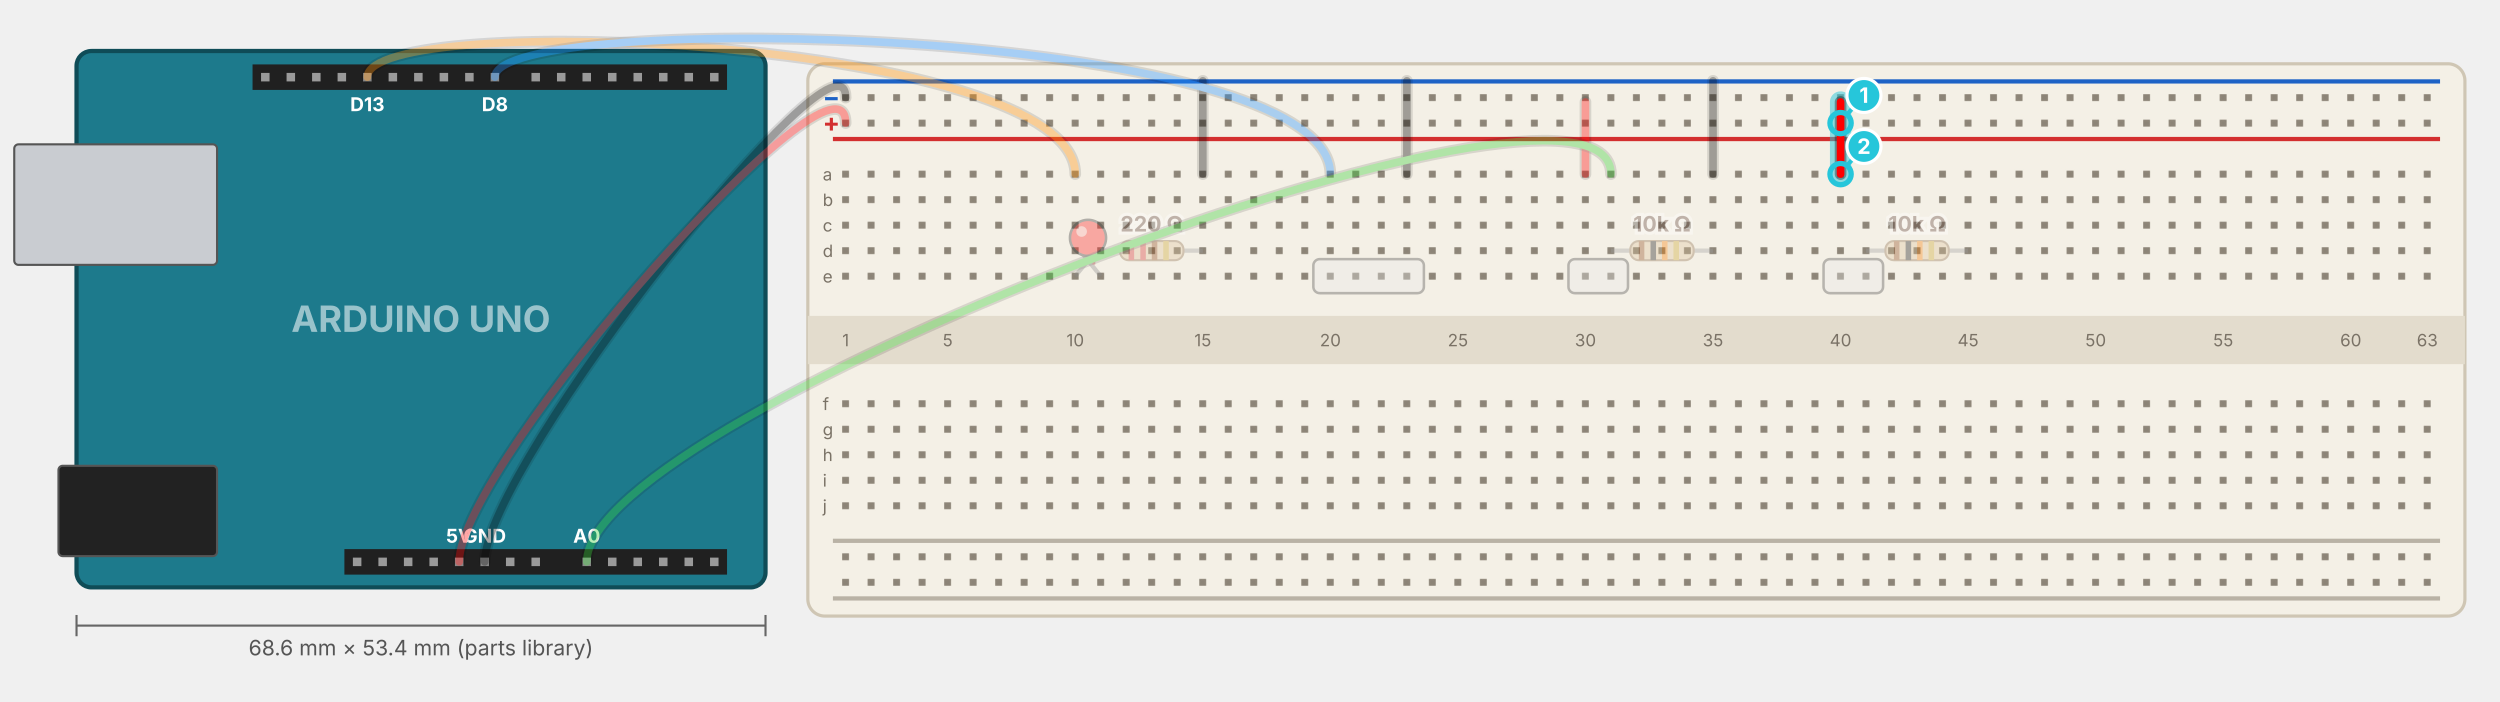
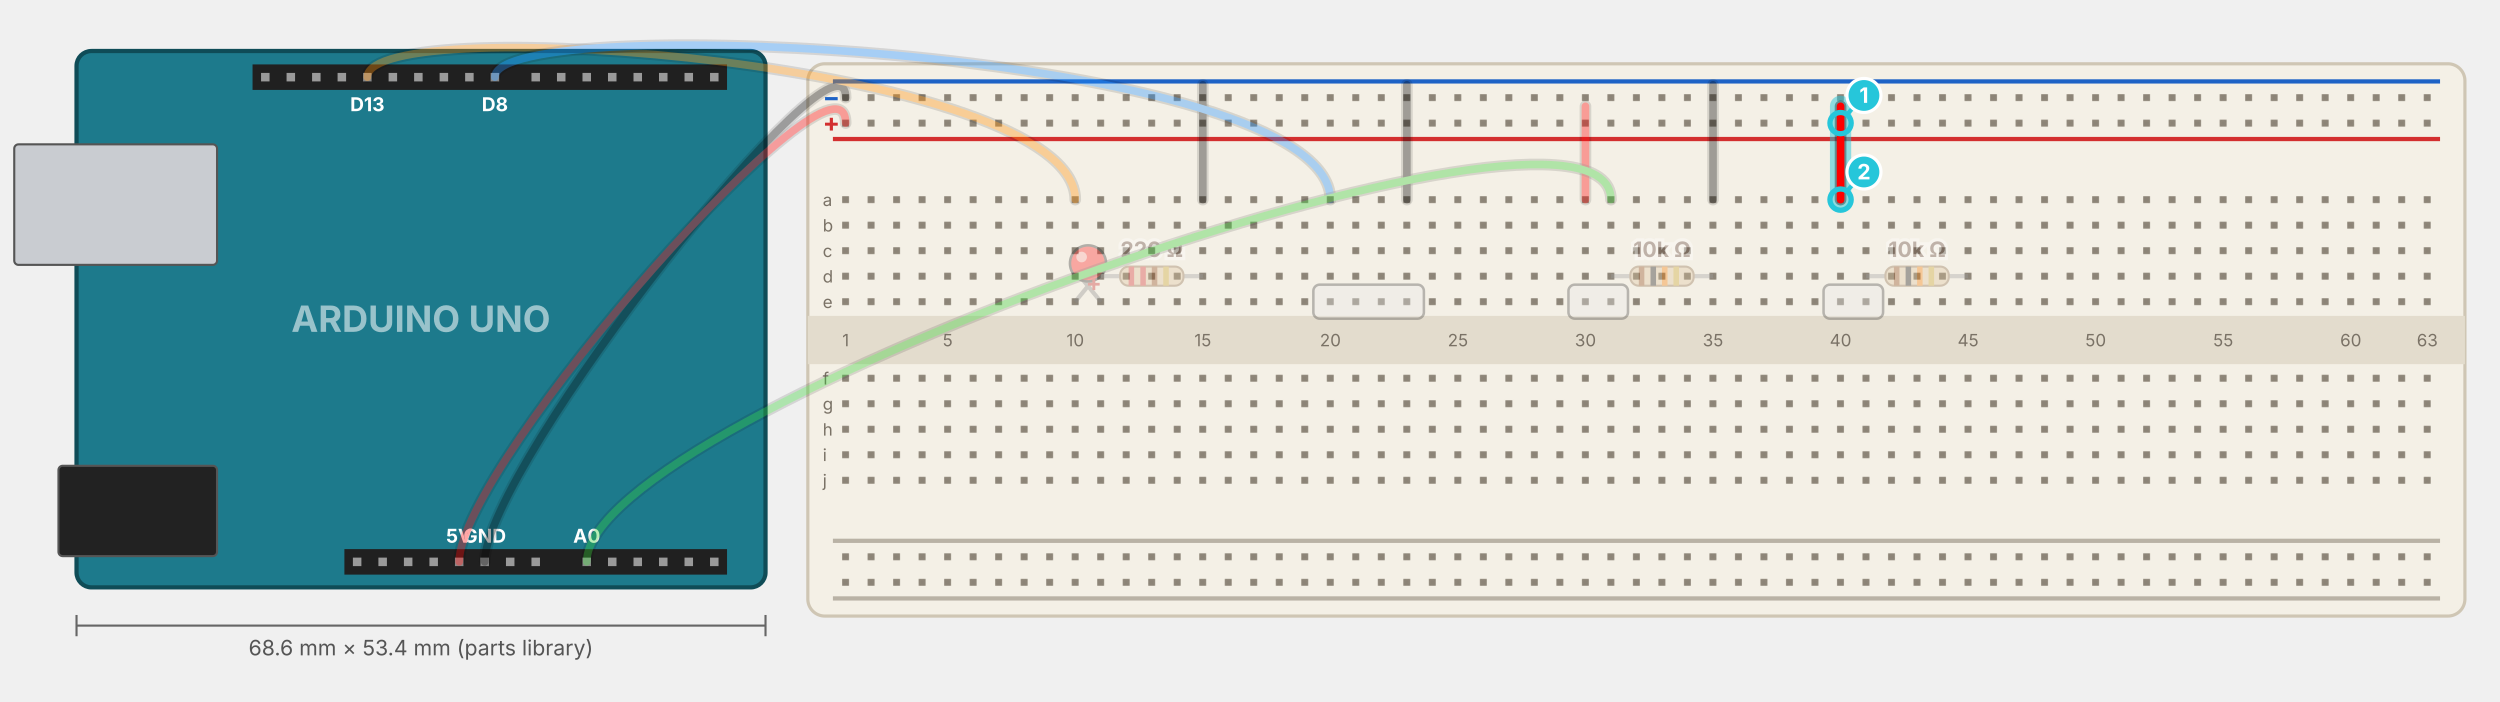
<svg xmlns="http://www.w3.org/2000/svg" viewBox="0 0 1176 330" font-family="system-ui,-apple-system,Segoe UI,sans-serif">
  <rect x="36" y="24" width="324.1" height="252.3" rx="7" fill="#1d7a8c" stroke="#0f4c57" stroke-width="2" />
  <rect x="6.7" y="67.9" width="95.4" height="56.7" rx="2" fill="#c9ccd1" stroke="#555" />
  <rect x="27.5" y="219.1" width="74.6" height="42.5" rx="2" fill="#222" stroke="#555" />
  <rect x="118.8" y="30.3" width="223.2" height="12.0" fill="#202020" />
  <rect x="162.0" y="258.3" width="180.0" height="12.0" fill="#202020" />
  <rect x="166.0" y="262.3" width="4" height="4" fill="#9a9a9a" />
  <rect x="178.0" y="262.3" width="4" height="4" fill="#9a9a9a" />
  <rect x="190.0" y="262.3" width="4" height="4" fill="#9a9a9a" />
  <rect x="202.0" y="262.3" width="4" height="4" fill="#9a9a9a" />
  <rect x="214.0" y="262.3" width="4" height="4" fill="#9a9a9a" />
  <rect x="226.0" y="262.3" width="4" height="4" fill="#9a9a9a" />
  <rect x="238.0" y="262.3" width="4" height="4" fill="#9a9a9a" />
  <rect x="250.0" y="262.3" width="4" height="4" fill="#9a9a9a" />
  <rect x="274.0" y="262.3" width="4" height="4" fill="#9a9a9a" />
  <rect x="286.0" y="262.3" width="4" height="4" fill="#9a9a9a" />
  <rect x="298.0" y="262.3" width="4" height="4" fill="#9a9a9a" />
  <rect x="310.0" y="262.3" width="4" height="4" fill="#9a9a9a" />
  <rect x="322.0" y="262.3" width="4" height="4" fill="#9a9a9a" />
  <rect x="334.0" y="262.3" width="4" height="4" fill="#9a9a9a" />
  <rect x="334.0" y="34.3" width="4" height="4" fill="#9a9a9a" />
  <rect x="322.0" y="34.3" width="4" height="4" fill="#9a9a9a" />
  <rect x="310.0" y="34.3" width="4" height="4" fill="#9a9a9a" />
  <rect x="298.0" y="34.3" width="4" height="4" fill="#9a9a9a" />
  <rect x="286.0" y="34.3" width="4" height="4" fill="#9a9a9a" />
  <rect x="274.0" y="34.3" width="4" height="4" fill="#9a9a9a" />
  <rect x="262.0" y="34.3" width="4" height="4" fill="#9a9a9a" />
  <rect x="250.0" y="34.3" width="4" height="4" fill="#9a9a9a" />
  <rect x="230.8" y="34.3" width="4" height="4" fill="#9a9a9a" />
  <rect x="218.8" y="34.3" width="4" height="4" fill="#9a9a9a" />
  <rect x="206.8" y="34.3" width="4" height="4" fill="#9a9a9a" />
  <rect x="194.8" y="34.3" width="4" height="4" fill="#9a9a9a" />
  <rect x="182.8" y="34.3" width="4" height="4" fill="#9a9a9a" />
  <rect x="170.8" y="34.3" width="4" height="4" fill="#9a9a9a" />
  <rect x="158.8" y="34.3" width="4" height="4" fill="#9a9a9a" />
  <rect x="146.8" y="34.3" width="4" height="4" fill="#9a9a9a" />
  <rect x="134.8" y="34.3" width="4" height="4" fill="#9a9a9a" />
  <rect x="122.8" y="34.3" width="4" height="4" fill="#9a9a9a" />
  <text x="198.0" y="156.1" text-anchor="middle" font-size="17" font-weight="700" fill="#ffffff" opacity=".55">ARDUINO UNO</text>
  <text x="216.0" y="255.3" text-anchor="middle" font-size="9" font-weight="700" fill="#fff">5V</text>
  <text x="276.0" y="255.3" text-anchor="middle" font-size="9" font-weight="700" fill="#fff">A0</text>
  <text x="172.8" y="52.3" text-anchor="middle" font-size="9" font-weight="700" fill="#fff">D13</text>
  <text x="232.8" y="52.3" text-anchor="middle" font-size="9" font-weight="700" fill="#fff">D8</text>
  <text x="228.0" y="255.3" text-anchor="middle" font-size="9" font-weight="700" fill="#fff">GND</text>
  <path d="M36 289.283v10M360.1 289.283v10M36 294.283H360.1" stroke="#666" fill="none" />
  <text x="198.0" y="308.283" text-anchor="middle" font-size="10" fill="#555">68.6 mm × 53.4 mm (parts library)</text>
  <rect x="380" y="30" width="779.5" height="259.8" rx="8" fill="#f4f0e6" stroke="#cfc6b4" stroke-width="1.5" />
  <rect x="380" y="148.6" width="779.5" height="22.7" fill="#e3dccd" />
-   <pattern id="holes" x="391.76" y="75.92" width="12" height="12" patternUnits="userSpaceOnUse">
+   <pattern id="holes" x="391.76" y="87.92" width="12" height="12" patternUnits="userSpaceOnUse">
    <rect x="4.4" y="4.4" width="3.2" height="3.2" fill="#8c8477" />
  </pattern>
-   <rect x="391.8" y="75.9" width="756" height="60" fill="url(#holes)" />
-   <rect x="391.8" y="183.9" width="756" height="60" fill="url(#holes)" />
+   <rect x="391.8" y="87.9" width="756" height="60" fill="url(#holes)" />
+   <rect x="391.8" y="171.9" width="756" height="60" fill="url(#holes)" />
  <rect x="391.8" y="51.9" width="756" height="12" fill="url(#holes)" />
  <line x1="391.8" y1="65.4" x2="1147.8" y2="65.4" stroke="#d32f2f" stroke-width="2" />
  <text x="387" y="61.9" font-size="12" font-weight="700" fill="#d32f2f">+</text>
  <rect x="391.8" y="39.9" width="756" height="12" fill="url(#holes)" />
  <line x1="391.8" y1="38.3" x2="1147.8" y2="38.3" stroke="#1e63c6" stroke-width="2" />
  <text x="387" y="49.9" font-size="12" font-weight="700" fill="#1e63c6">−</text>
  <rect x="391.8" y="256.0" width="756" height="12" fill="url(#holes)" />
  <line x1="391.8" y1="254.4" x2="1147.8" y2="254.4" stroke="#b9b2a5" stroke-width="2" />
  <rect x="391.8" y="268.0" width="756" height="12" fill="url(#holes)" />
  <line x1="391.8" y1="281.5" x2="1147.8" y2="281.5" stroke="#b9b2a5" stroke-width="2" />
  <text x="397.8" y="162.9" text-anchor="middle" font-size="8" fill="#7a7266">1</text>
  <text x="445.8" y="162.9" text-anchor="middle" font-size="8" fill="#7a7266">5</text>
  <text x="505.8" y="162.9" text-anchor="middle" font-size="8" fill="#7a7266">10</text>
  <text x="565.8" y="162.9" text-anchor="middle" font-size="8" fill="#7a7266">15</text>
  <text x="625.8" y="162.9" text-anchor="middle" font-size="8" fill="#7a7266">20</text>
  <text x="685.8" y="162.9" text-anchor="middle" font-size="8" fill="#7a7266">25</text>
  <text x="745.8" y="162.9" text-anchor="middle" font-size="8" fill="#7a7266">30</text>
  <text x="805.8" y="162.9" text-anchor="middle" font-size="8" fill="#7a7266">35</text>
  <text x="865.8" y="162.9" text-anchor="middle" font-size="8" fill="#7a7266">40</text>
  <text x="925.8" y="162.9" text-anchor="middle" font-size="8" fill="#7a7266">45</text>
  <text x="985.8" y="162.9" text-anchor="middle" font-size="8" fill="#7a7266">50</text>
  <text x="1045.8" y="162.9" text-anchor="middle" font-size="8" fill="#7a7266">55</text>
  <text x="1105.8" y="162.9" text-anchor="middle" font-size="8" fill="#7a7266">60</text>
  <text x="1141.8" y="162.9" text-anchor="middle" font-size="8" fill="#7a7266">63</text>
-   <text x="387" y="84.9" font-size="8" fill="#7a7266">a</text>
-   <text x="387" y="96.9" font-size="8" fill="#7a7266">b</text>
-   <text x="387" y="108.9" font-size="8" fill="#7a7266">c</text>
-   <text x="387" y="120.9" font-size="8" fill="#7a7266">d</text>
-   <text x="387" y="132.9" font-size="8" fill="#7a7266">e</text>
-   <text x="387" y="192.9" font-size="8" fill="#7a7266">f</text>
-   <text x="387" y="204.9" font-size="8" fill="#7a7266">g</text>
-   <text x="387" y="216.9" font-size="8" fill="#7a7266">h</text>
-   <text x="387" y="228.9" font-size="8" fill="#7a7266">i</text>
-   <text x="387" y="240.9" font-size="8" fill="#7a7266">j</text>
+   <text x="387" y="96.9" font-size="8" fill="#7a7266">a</text>
+   <text x="387" y="108.9" font-size="8" fill="#7a7266">b</text>
+   <text x="387" y="120.9" font-size="8" fill="#7a7266">c</text>
+   <text x="387" y="132.9" font-size="8" fill="#7a7266">d</text>
+   <text x="387" y="144.9" font-size="8" fill="#7a7266">e</text>
+   <text x="387" y="180.9" font-size="8" fill="#7a7266">f</text>
+   <text x="387" y="192.9" font-size="8" fill="#7a7266">g</text>
+   <text x="387" y="204.9" font-size="8" fill="#7a7266">h</text>
+   <text x="387" y="216.9" font-size="8" fill="#7a7266">i</text>
+   <text x="387" y="228.9" font-size="8" fill="#7a7266">j</text>
  <g class="ps-old" opacity=".35">
-     <path d="M505.8 129.9L514.8 118.9M517.8 129.9L508.8 118.9" stroke="#8a8a8a" stroke-width="2" fill="none" />
-     <circle cx="511.8" cy="111.9" r="8.5" fill="#FF2020" stroke="#333" stroke-width="1.2" />
-     <circle cx="508.8" cy="108.9" r="2.5" fill="#fff" opacity=".6" />
-     <text x="510.8" y="124.9" font-size="11" font-weight="700" fill="#c62828">+</text>
-     <line x1="517.8" y1="117.9" x2="565.8" y2="117.9" stroke="#9e9e9e" stroke-width="2" />
-     <g transform="translate(541.8 117.9) rotate(0.0)">
+     <path d="M505.8 141.9L514.8 130.9M517.8 141.9L508.8 130.9" stroke="#8a8a8a" stroke-width="2" fill="none" />
+     <circle cx="511.8" cy="123.9" r="8.5" fill="#FF2020" stroke="#333" stroke-width="1.2" />
+     <circle cx="508.8" cy="120.9" r="2.5" fill="#fff" opacity=".6" />
+     <text x="510.8" y="136.9" font-size="11" font-weight="700" fill="#c62828">+</text>
+     <line x1="517.8" y1="129.9" x2="565.8" y2="129.9" stroke="#9e9e9e" stroke-width="2" />
+     <g transform="translate(541.8 129.9) rotate(0.0)">
      <rect x="-14.9" y="-4.5" width="29.8" height="9" rx="4" fill="#dcc29a" stroke="#8d6e4a" />
      <rect x="-10.9" y="-4.5" width="2.6" height="9" fill="#d32f2f" />
      <rect x="-5.4" y="-4.5" width="2.6" height="9" fill="#d32f2f" />
      <rect x="0.0" y="-4.5" width="2.6" height="9" fill="#8b4513" />
      <rect x="5.4" y="-4.5" width="2.6" height="9" fill="#c9a227" />
    </g>
-     <text x="541.8" y="108.9" text-anchor="middle" font-size="10" font-weight="700" fill="#5d4037" paint-order="stroke" stroke="#fff" stroke-width="3">220 Ω</text>
-     <rect x="617.8" y="121.9" width="52.0" height="16.0" rx="3" fill="#e9e9e9" stroke="#444" stroke-width="1.2" />
-     <rect x="737.8" y="121.9" width="28.0" height="16.0" rx="3" fill="#e9e9e9" stroke="#444" stroke-width="1.2" />
-     <line x1="757.8" y1="117.9" x2="805.8" y2="117.9" stroke="#9e9e9e" stroke-width="2" />
-     <g transform="translate(781.8 117.9) rotate(0.0)">
+     <text x="541.8" y="120.9" text-anchor="middle" font-size="10" font-weight="700" fill="#5d4037" paint-order="stroke" stroke="#fff" stroke-width="3">220 Ω</text>
+     <rect x="617.8" y="133.9" width="52.0" height="16.0" rx="3" fill="#e9e9e9" stroke="#444" stroke-width="1.2" />
+     <rect x="737.8" y="133.9" width="28.0" height="16.0" rx="3" fill="#e9e9e9" stroke="#444" stroke-width="1.2" />
+     <line x1="757.8" y1="129.9" x2="805.8" y2="129.9" stroke="#9e9e9e" stroke-width="2" />
+     <g transform="translate(781.8 129.9) rotate(0.0)">
      <rect x="-14.9" y="-4.5" width="29.8" height="9" rx="4" fill="#dcc29a" stroke="#8d6e4a" />
      <rect x="-10.9" y="-4.5" width="2.6" height="9" fill="#8b4513" />
      <rect x="-5.4" y="-4.5" width="2.6" height="9" fill="#111" />
      <rect x="0.0" y="-4.5" width="2.6" height="9" fill="#f57c00" />
      <rect x="5.4" y="-4.5" width="2.6" height="9" fill="#c9a227" />
    </g>
-     <text x="781.8" y="108.9" text-anchor="middle" font-size="10" font-weight="700" fill="#5d4037" paint-order="stroke" stroke="#fff" stroke-width="3">10k Ω</text>
-     <rect x="857.8" y="121.9" width="28.0" height="16.0" rx="3" fill="#e9e9e9" stroke="#444" stroke-width="1.2" />
-     <line x1="877.8" y1="117.9" x2="925.8" y2="117.9" stroke="#9e9e9e" stroke-width="2" />
-     <g transform="translate(901.8 117.9) rotate(0.0)">
+     <text x="781.8" y="120.9" text-anchor="middle" font-size="10" font-weight="700" fill="#5d4037" paint-order="stroke" stroke="#fff" stroke-width="3">10k Ω</text>
+     <rect x="857.8" y="133.9" width="28.0" height="16.0" rx="3" fill="#e9e9e9" stroke="#444" stroke-width="1.2" />
+     <line x1="877.8" y1="129.9" x2="925.8" y2="129.9" stroke="#9e9e9e" stroke-width="2" />
+     <g transform="translate(901.8 129.9) rotate(0.0)">
      <rect x="-14.9" y="-4.5" width="29.8" height="9" rx="4" fill="#dcc29a" stroke="#8d6e4a" />
      <rect x="-10.9" y="-4.5" width="2.6" height="9" fill="#8b4513" />
      <rect x="-5.4" y="-4.5" width="2.6" height="9" fill="#111" />
      <rect x="0.0" y="-4.5" width="2.6" height="9" fill="#f57c00" />
      <rect x="5.4" y="-4.5" width="2.6" height="9" fill="#c9a227" />
    </g>
-     <text x="901.8" y="108.9" text-anchor="middle" font-size="10" font-weight="700" fill="#5d4037" paint-order="stroke" stroke="#fff" stroke-width="3">10k Ω</text>
+     <text x="901.8" y="120.9" text-anchor="middle" font-size="10" font-weight="700" fill="#5d4037" paint-order="stroke" stroke="#fff" stroke-width="3">10k Ω</text>
    <path d="M228.0 264.3C228.0 219.9 397.8 4.0 397.8 45.9" stroke="#0005" stroke-width="5.5" fill="none" stroke-linecap="round" />
    <path d="M228.0 264.3C228.0 219.9 397.8 4.0 397.8 45.9" stroke="#000000" stroke-width="3.6" fill="none" stroke-linecap="round" />
    <path d="M216.0 264.3C216.0 218.5 397.8 12.1 397.8 57.9" stroke="#0005" stroke-width="5.5" fill="none" stroke-linecap="round" />
    <path d="M216.0 264.3C216.0 218.5 397.8 12.1 397.8 57.9" stroke="#FF0000" stroke-width="3.6" fill="none" stroke-linecap="round" />
-     <path d="M172.8 36.3C172.8 4.0 505.8 18.0 505.8 81.9" stroke="#0005" stroke-width="5.5" fill="none" stroke-linecap="round" />
-     <path d="M172.8 36.3C172.8 4.0 505.8 18.0 505.8 81.9" stroke="#FF8C00" stroke-width="3.6" fill="none" stroke-linecap="round" />
-     <path d="M565.8 81.9C565.8 57.9 565.8 21.9 565.8 45.9" stroke="#0005" stroke-width="5.5" fill="none" stroke-linecap="round" />
-     <path d="M565.8 81.9C565.8 57.9 565.8 21.9 565.8 45.9" stroke="#000000" stroke-width="3.6" fill="none" stroke-linecap="round" />
-     <path d="M232.8 36.3C232.8 4.0 625.8 11.9 625.8 81.9" stroke="#0005" stroke-width="5.5" fill="none" stroke-linecap="round" />
-     <path d="M232.8 36.3C232.8 4.0 625.8 11.9 625.8 81.9" stroke="#1E90FF" stroke-width="3.6" fill="none" stroke-linecap="round" />
-     <path d="M661.8 81.9C661.8 57.9 661.8 21.9 661.8 45.9" stroke="#0005" stroke-width="5.5" fill="none" stroke-linecap="round" />
-     <path d="M661.8 81.9C661.8 57.9 661.8 21.9 661.8 45.9" stroke="#000000" stroke-width="3.6" fill="none" stroke-linecap="round" />
-     <path d="M745.8 57.9C745.8 33.9 745.8 57.9 745.8 81.9" stroke="#0005" stroke-width="5.5" fill="none" stroke-linecap="round" />
-     <path d="M745.8 57.9C745.8 33.9 745.8 57.9 745.8 81.9" stroke="#FF0000" stroke-width="3.6" fill="none" stroke-linecap="round" />
-     <path d="M276.0 264.3C276.0 194.3 757.8 11.9 757.8 81.9" stroke="#0005" stroke-width="5.5" fill="none" stroke-linecap="round" />
-     <path d="M276.0 264.3C276.0 194.3 757.8 11.9 757.8 81.9" stroke="#32CD32" stroke-width="3.6" fill="none" stroke-linecap="round" />
-     <path d="M805.8 81.9C805.8 57.9 805.8 21.9 805.8 45.9" stroke="#0005" stroke-width="5.5" fill="none" stroke-linecap="round" />
-     <path d="M805.8 81.9C805.8 57.9 805.8 21.9 805.8 45.9" stroke="#000000" stroke-width="3.6" fill="none" stroke-linecap="round" />
+     <path d="M172.8 36.3C172.8 4.0 505.8 30.0 505.8 93.9" stroke="#0005" stroke-width="5.5" fill="none" stroke-linecap="round" />
+     <path d="M172.8 36.3C172.8 4.0 505.8 30.0 505.8 93.9" stroke="#FF8C00" stroke-width="3.6" fill="none" stroke-linecap="round" />
+     <path d="M565.8 93.9C565.8 69.9 565.8 21.9 565.8 45.9" stroke="#0005" stroke-width="5.5" fill="none" stroke-linecap="round" />
+     <path d="M565.8 93.9C565.8 69.9 565.8 21.9 565.8 45.9" stroke="#000000" stroke-width="3.6" fill="none" stroke-linecap="round" />
+     <path d="M232.8 36.3C232.8 4.0 625.8 23.9 625.8 93.9" stroke="#0005" stroke-width="5.5" fill="none" stroke-linecap="round" />
+     <path d="M232.8 36.3C232.8 4.0 625.8 23.9 625.8 93.9" stroke="#1E90FF" stroke-width="3.6" fill="none" stroke-linecap="round" />
+     <path d="M661.8 93.9C661.8 69.9 661.8 21.9 661.8 45.9" stroke="#0005" stroke-width="5.5" fill="none" stroke-linecap="round" />
+     <path d="M661.8 93.9C661.8 69.9 661.8 21.9 661.8 45.9" stroke="#000000" stroke-width="3.6" fill="none" stroke-linecap="round" />
+     <path d="M745.8 57.9C745.8 33.9 745.8 69.9 745.8 93.9" stroke="#0005" stroke-width="5.5" fill="none" stroke-linecap="round" />
+     <path d="M745.8 57.9C745.8 33.9 745.8 69.9 745.8 93.9" stroke="#FF0000" stroke-width="3.6" fill="none" stroke-linecap="round" />
+     <path d="M276.0 264.3C276.0 194.3 757.8 23.9 757.8 93.9" stroke="#0005" stroke-width="5.5" fill="none" stroke-linecap="round" />
+     <path d="M276.0 264.3C276.0 194.3 757.8 23.9 757.8 93.9" stroke="#32CD32" stroke-width="3.6" fill="none" stroke-linecap="round" />
+     <path d="M805.8 93.9C805.8 69.9 805.8 21.9 805.8 45.9" stroke="#0005" stroke-width="5.5" fill="none" stroke-linecap="round" />
+     <path d="M805.8 93.9C805.8 69.9 805.8 21.9 805.8 45.9" stroke="#000000" stroke-width="3.6" fill="none" stroke-linecap="round" />
  </g>
  <g class="ps-new" data-anim="wire" data-id="wire_ldr_vcc">
-     <path d="M865.8 57.9C865.8 33.9 865.8 57.9 865.8 81.9" stroke="#26c6da" stroke-width="10" fill="none" stroke-linecap="round" opacity=".5" />
-     <path d="M865.8 57.9C865.8 33.9 865.8 57.9 865.8 81.9" stroke="#0005" stroke-width="5.5" fill="none" stroke-linecap="round" />
-     <path d="M865.8 57.9C865.8 33.9 865.8 57.9 865.8 81.9" stroke="#FF0000" stroke-width="3.6" fill="none" stroke-linecap="round" />
+     <path d="M865.8 57.9C865.8 33.9 865.8 69.9 865.8 93.9" stroke="#26c6da" stroke-width="10" fill="none" stroke-linecap="round" opacity=".5" />
+     <path d="M865.8 57.9C865.8 33.9 865.8 69.9 865.8 93.9" stroke="#0005" stroke-width="5.5" fill="none" stroke-linecap="round" />
+     <path d="M865.8 57.9C865.8 33.9 865.8 69.9 865.8 93.9" stroke="#FF0000" stroke-width="3.6" fill="none" stroke-linecap="round" />
  </g>
  <g class="ps-marks">
    <circle cx="865.8" cy="57.9" r="5" fill="none" stroke="#26c6da" stroke-width="2.5" />
    <line x1="868.8" y1="53.9" x2="876.8" y2="44.9" stroke="#26c6da" stroke-width="2" />
    <circle cx="876.8" cy="44.9" r="8" fill="#26c6da" stroke="#fff" stroke-width="1.5" />
    <text x="876.8" y="48.4" text-anchor="middle" font-size="10" font-weight="700" fill="#fff">1</text>
-     <circle cx="865.8" cy="81.9" r="5" fill="none" stroke="#26c6da" stroke-width="2.5" />
-     <line x1="868.8" y1="77.9" x2="876.8" y2="68.9" stroke="#26c6da" stroke-width="2" />
-     <circle cx="876.8" cy="68.9" r="8" fill="#26c6da" stroke="#fff" stroke-width="1.5" />
-     <text x="876.8" y="72.4" text-anchor="middle" font-size="10" font-weight="700" fill="#fff">2</text>
+     <circle cx="865.8" cy="93.9" r="5" fill="none" stroke="#26c6da" stroke-width="2.5" />
+     <line x1="868.8" y1="89.9" x2="876.8" y2="80.9" stroke="#26c6da" stroke-width="2" />
+     <circle cx="876.8" cy="80.9" r="8" fill="#26c6da" stroke="#fff" stroke-width="1.5" />
+     <text x="876.8" y="84.4" text-anchor="middle" font-size="10" font-weight="700" fill="#fff">2</text>
  </g>
</svg>
